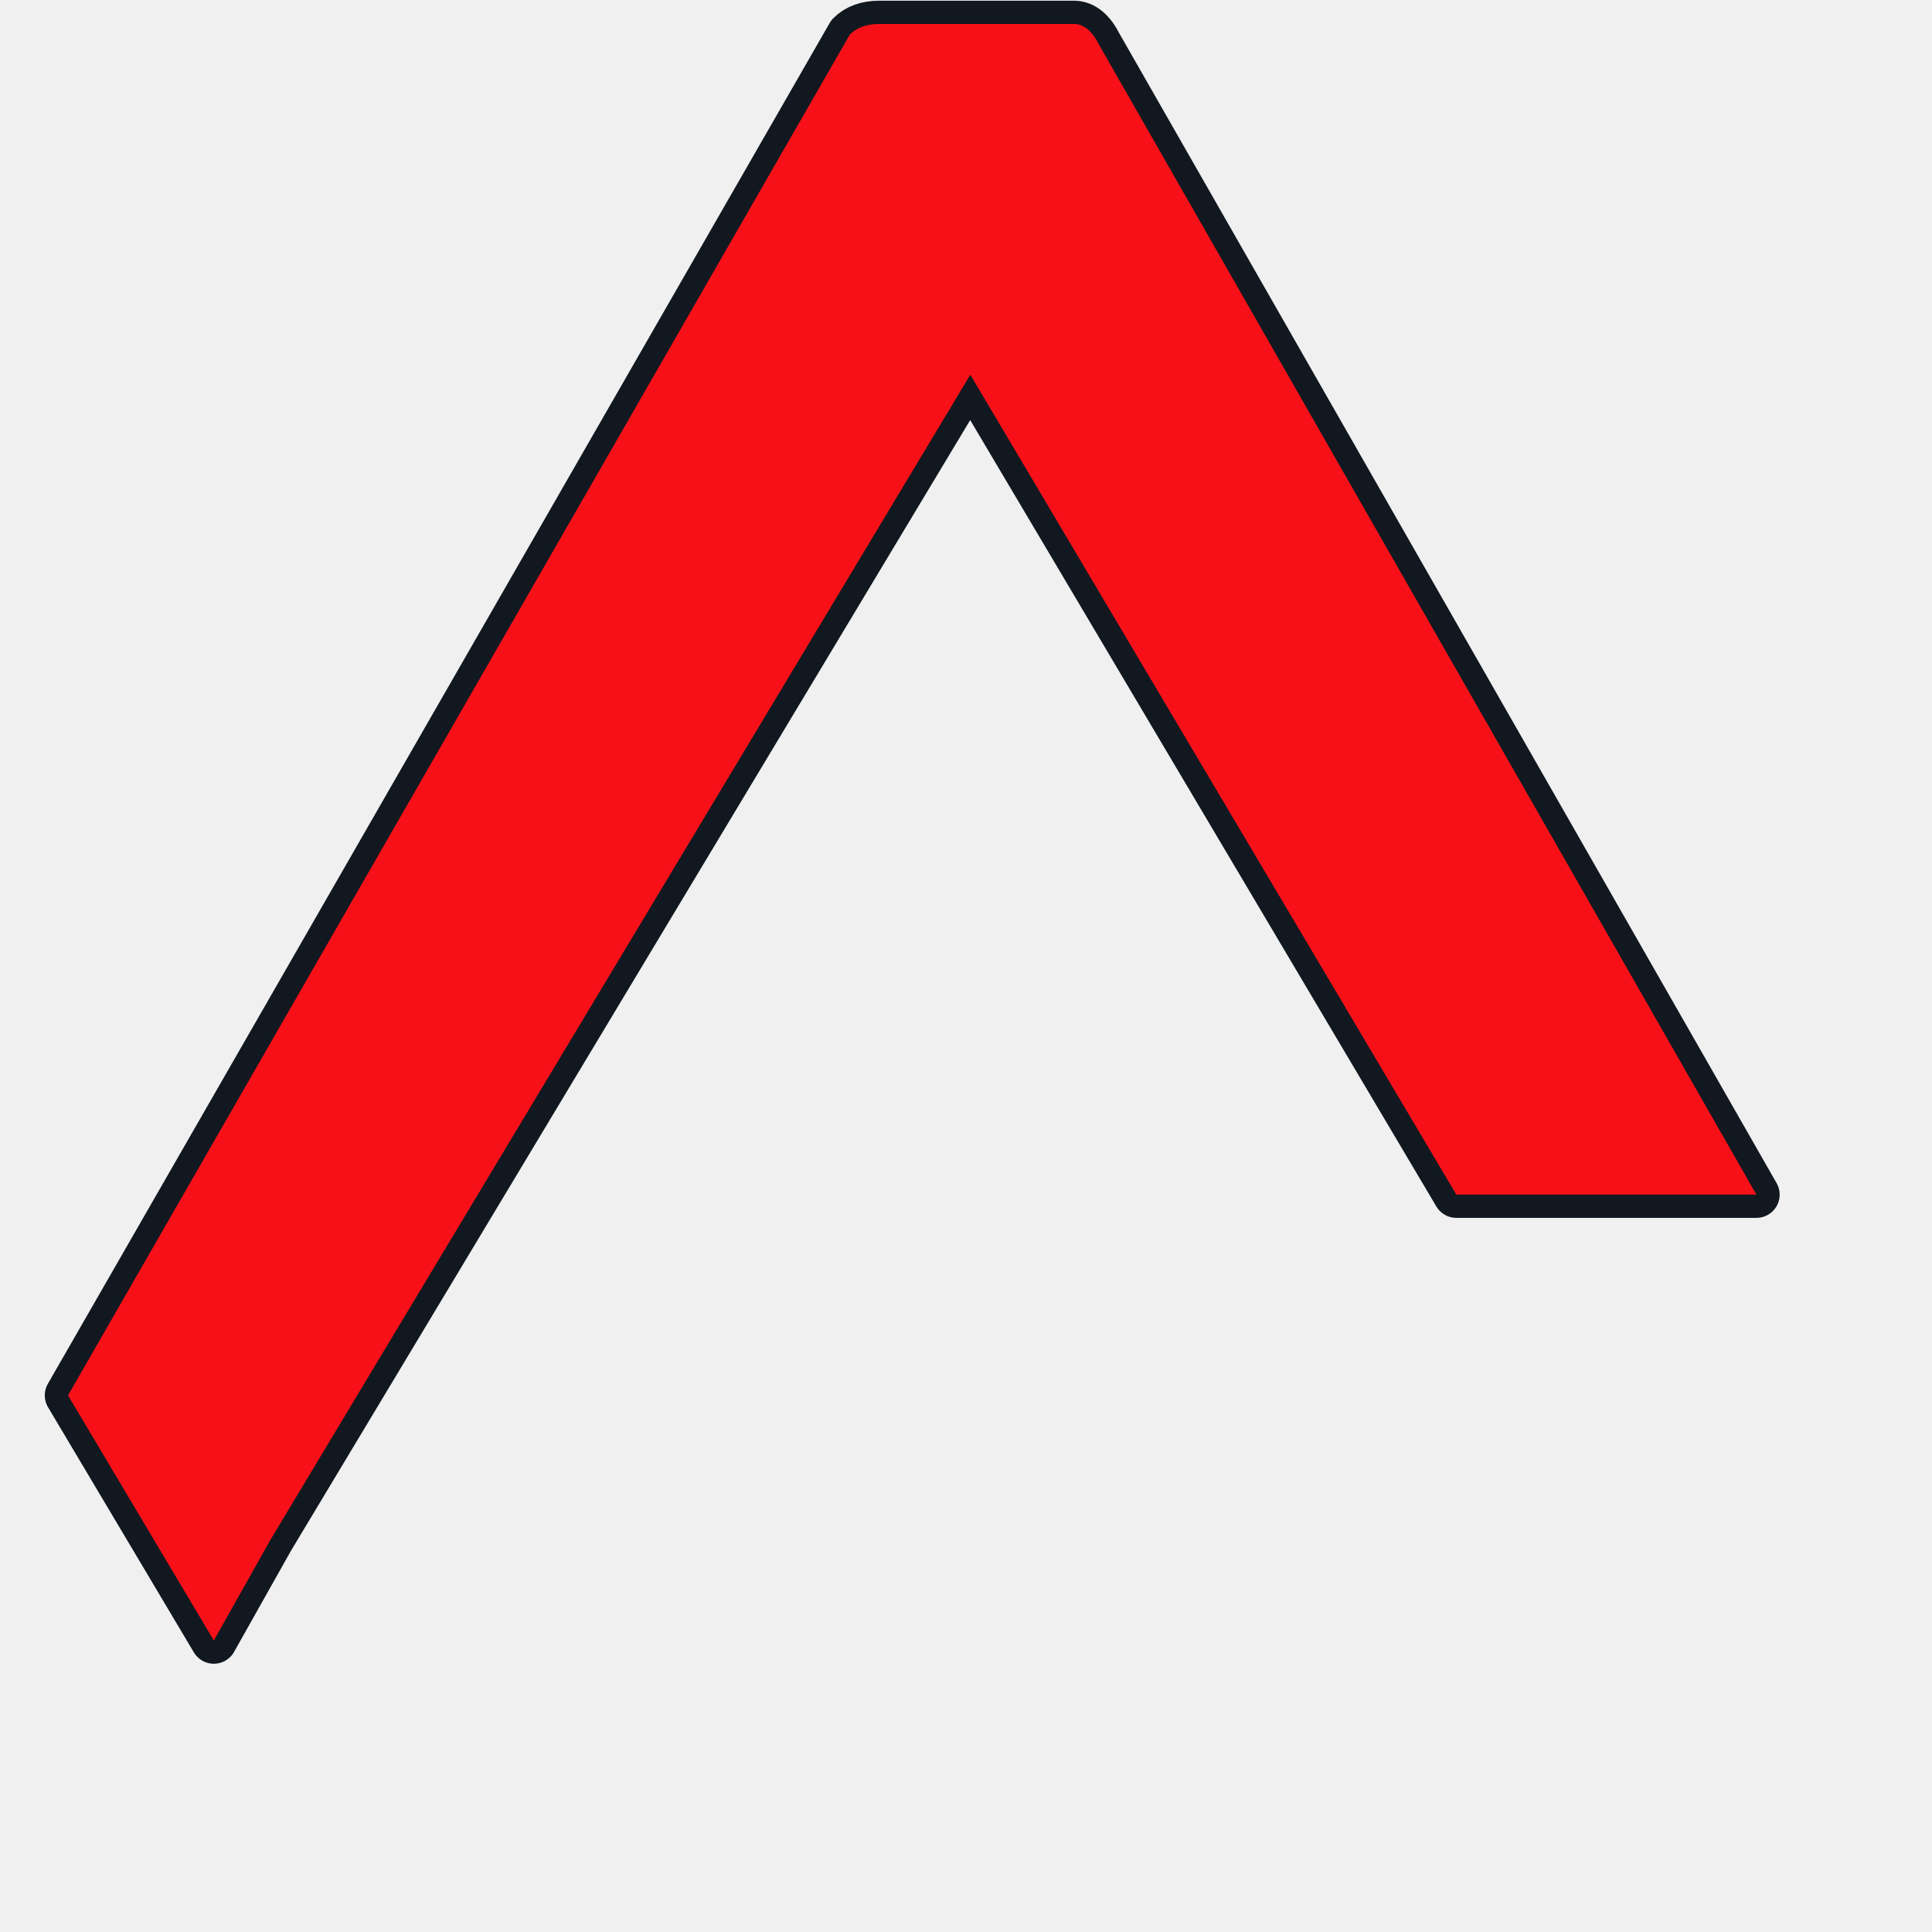
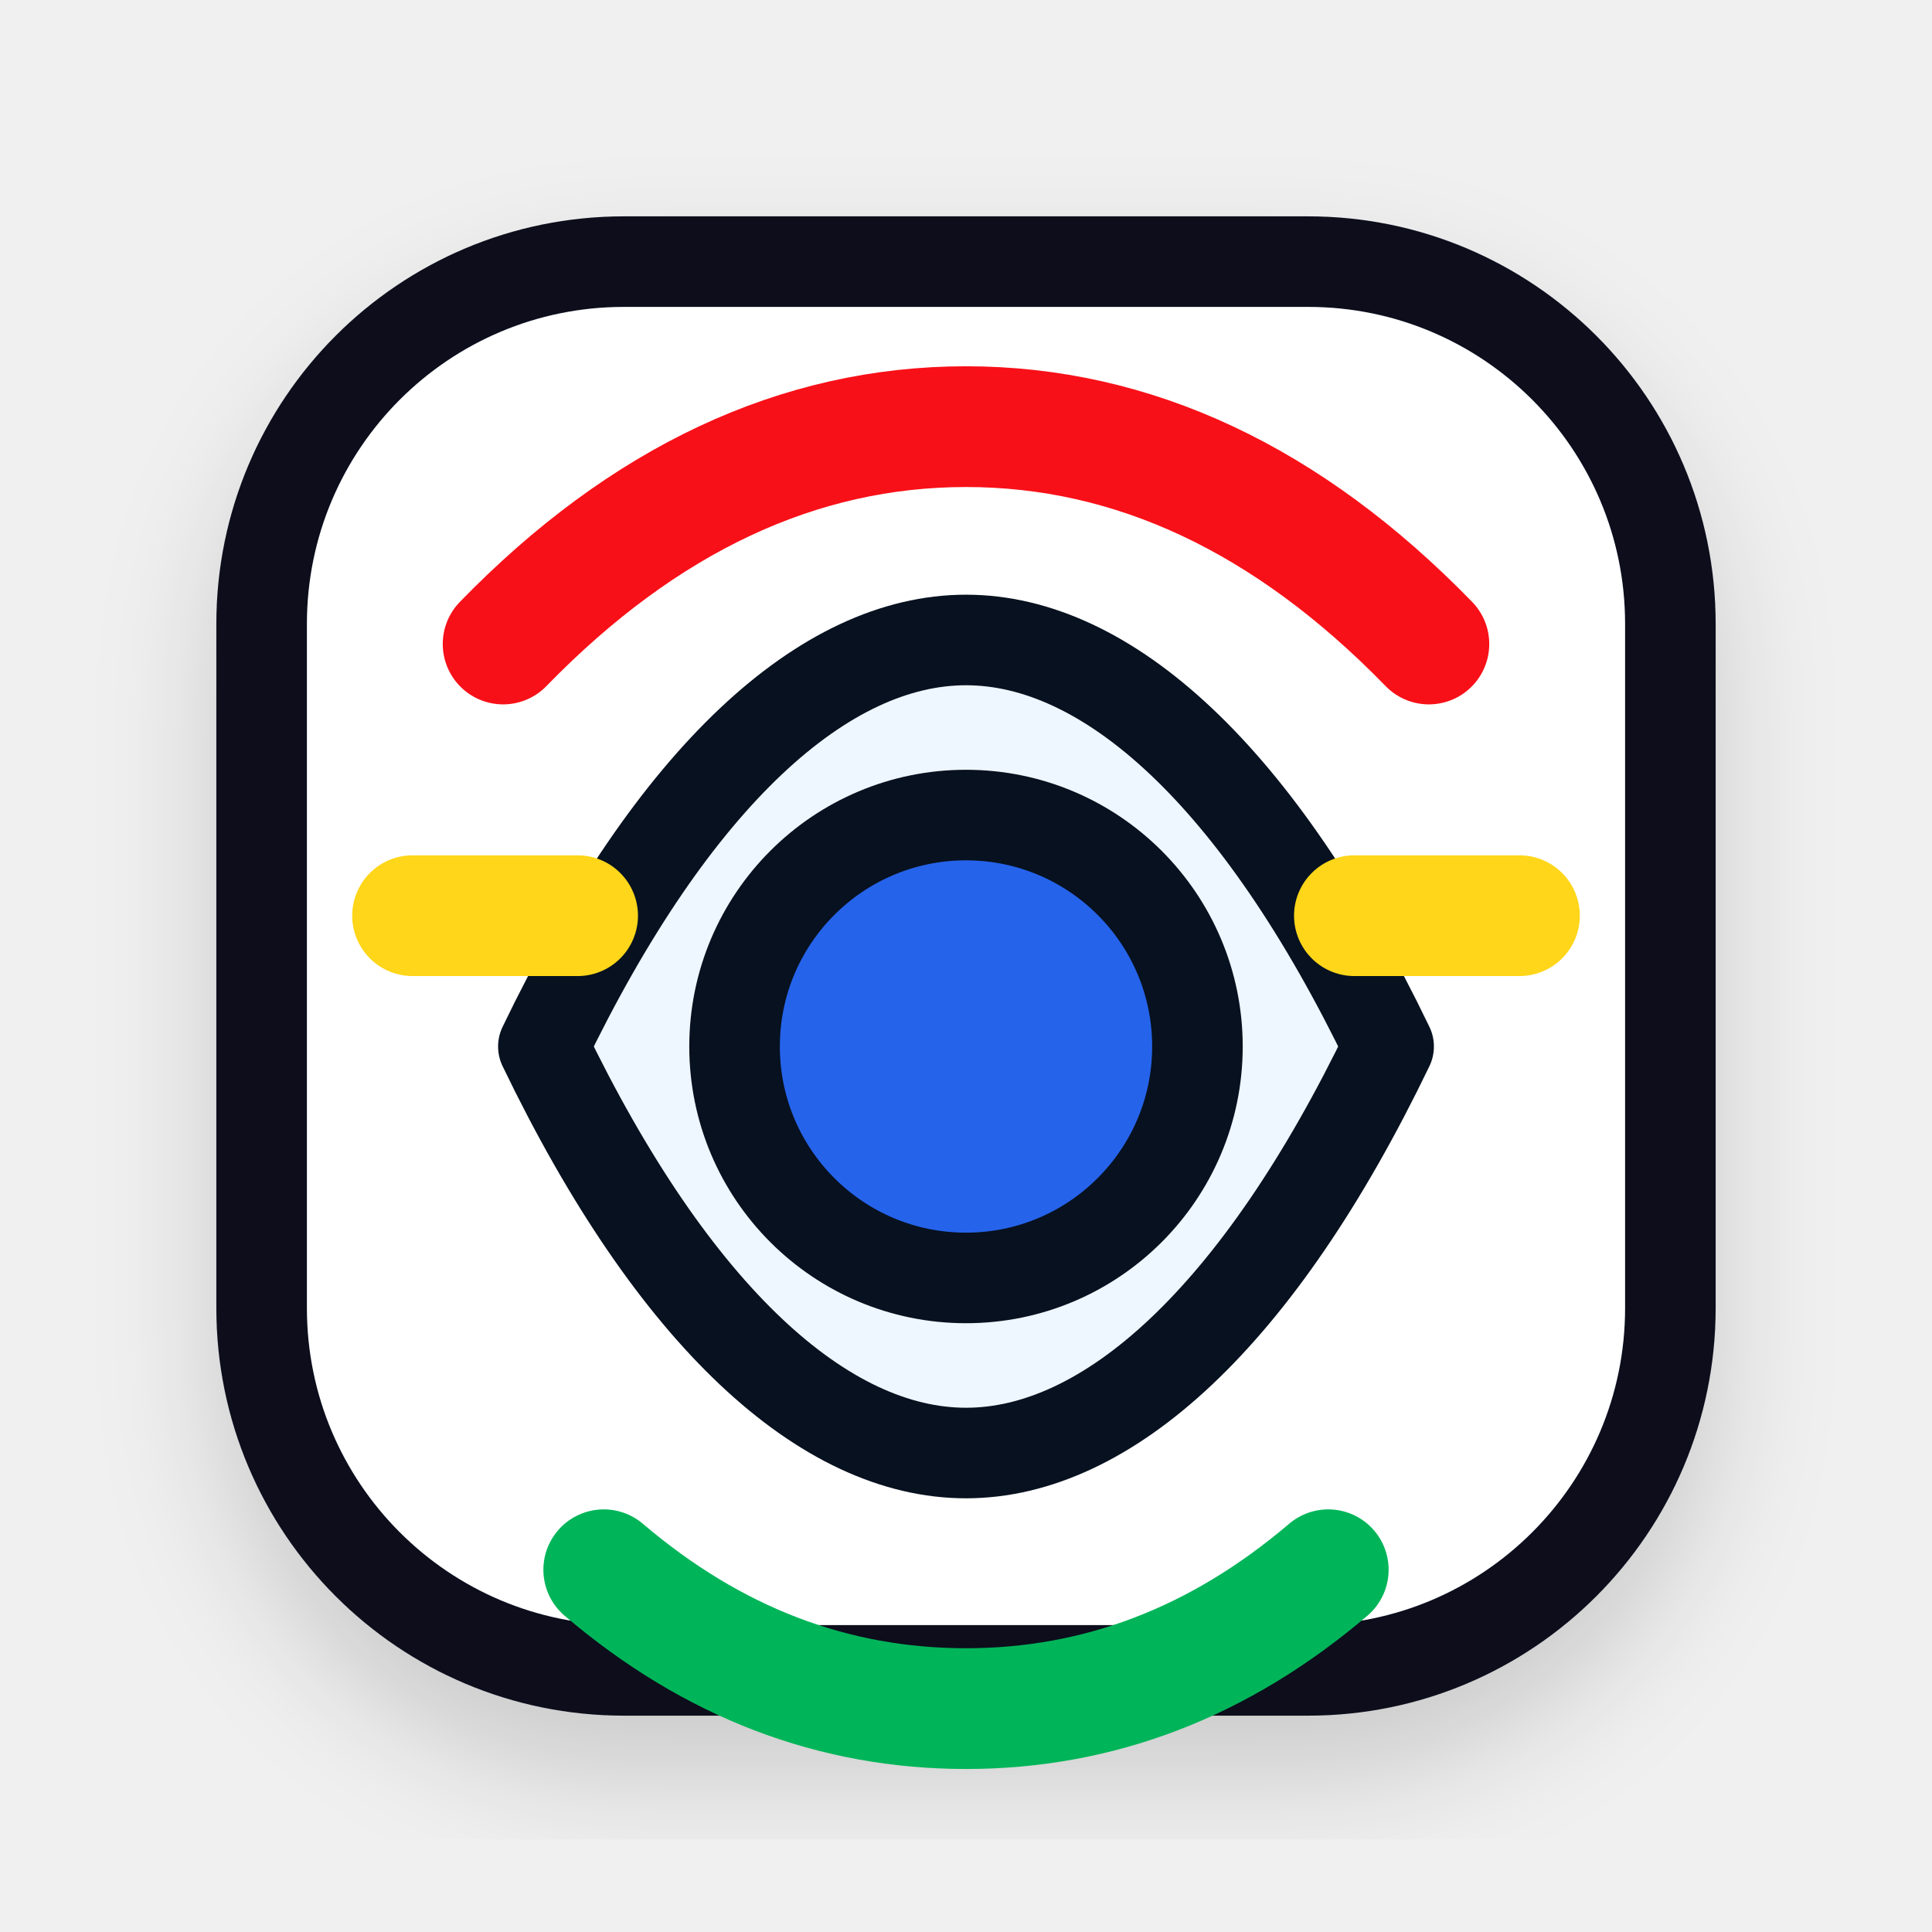
<svg xmlns="http://www.w3.org/2000/svg" viewBox="0 0 96 96" width="96" height="96" role="img" aria-labelledby="title desc">
-   <g fill="none" stroke-linecap="round" stroke-linejoin="round">
-     <g transform="translate(-13 -7) scale(0.105)">
-       <path d="M225 843 L156 727 L526 83 Q531 78 540 78 L632 78 Q639 78 644 88 L955 632 L813 632 L583 244 L252 795 Z" fill="#f81018" stroke="#111820" stroke-width="22" paint-order="stroke fill" />
-     </g>
-   </g>
+   <defs>
+     <filter id="shadow" x="-12%" y="-12%" width="124%" height="124%">
+       <feDropShadow dx="0" dy="3" stdDeviation="3" flood-color="#020617" flood-opacity="0.16" />
+     </filter>
+   </defs>
+   <rect x="13" y="13" width="70" height="70" rx="18" fill="#ffffff" stroke="#07111f" stroke-width="4.5" filter="url(#shadow)" />
+   <path d="M27 52c6.5-13.5 14-20.2 21-20.2S62.5 38.5 69 52c-6.5 13.5-14 20.2-21 20.2S33.5 65.5 27 52Z" fill="#eef6ff" stroke="#07111f" stroke-width="4.5" stroke-linejoin="round" />
+   <circle cx="48" cy="52" r="11.5" fill="#2563eb" stroke="#07111f" stroke-width="4.5" />
+   <path d="M25 32c7-7.2 14.7-10.8 23-10.8S64 24.8 71 32" fill="none" stroke="#f81018" stroke-linecap="round" stroke-width="6" />
+   <path d="M30 78c5.4 4.6 11.4 6.9 18 6.9S60.6 82.6 66 78" fill="none" stroke="#00b559" stroke-linecap="round" stroke-width="6" />
+   <path d="M20.5 45.5h8.2M67.3 45.5h8.2" fill="none" stroke="#ffd619" stroke-linecap="round" stroke-width="6" />
</svg>
